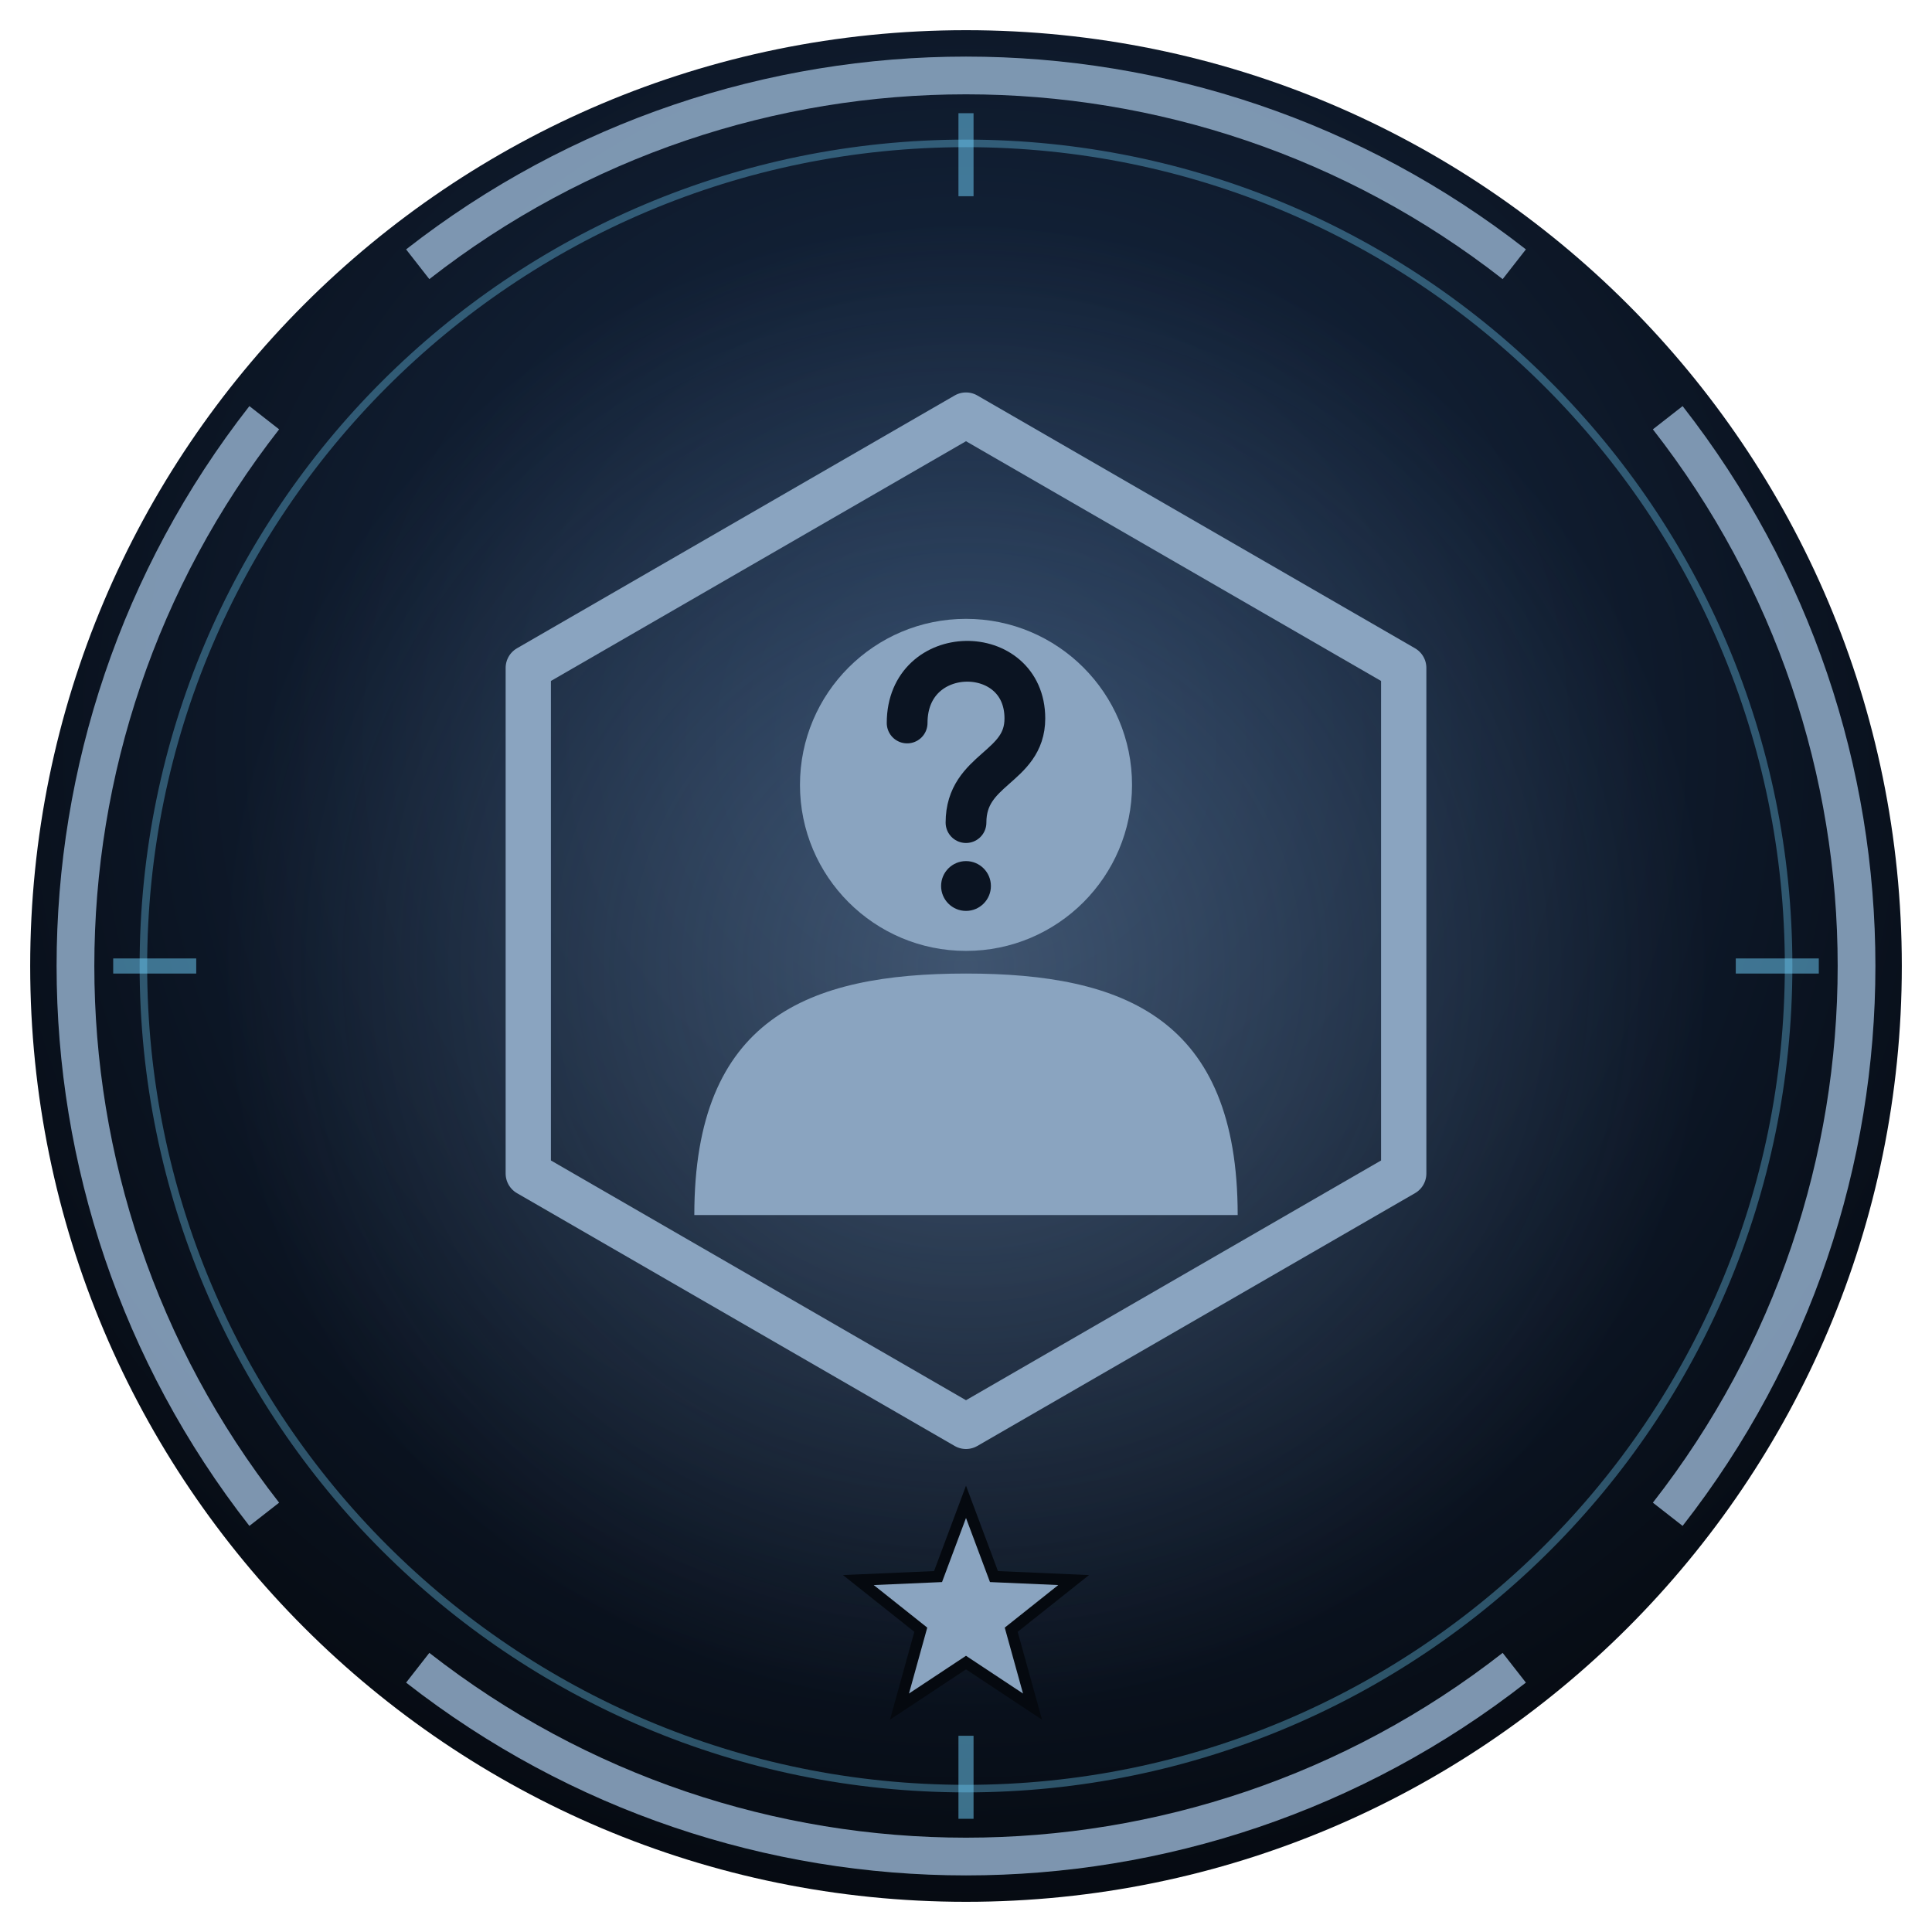
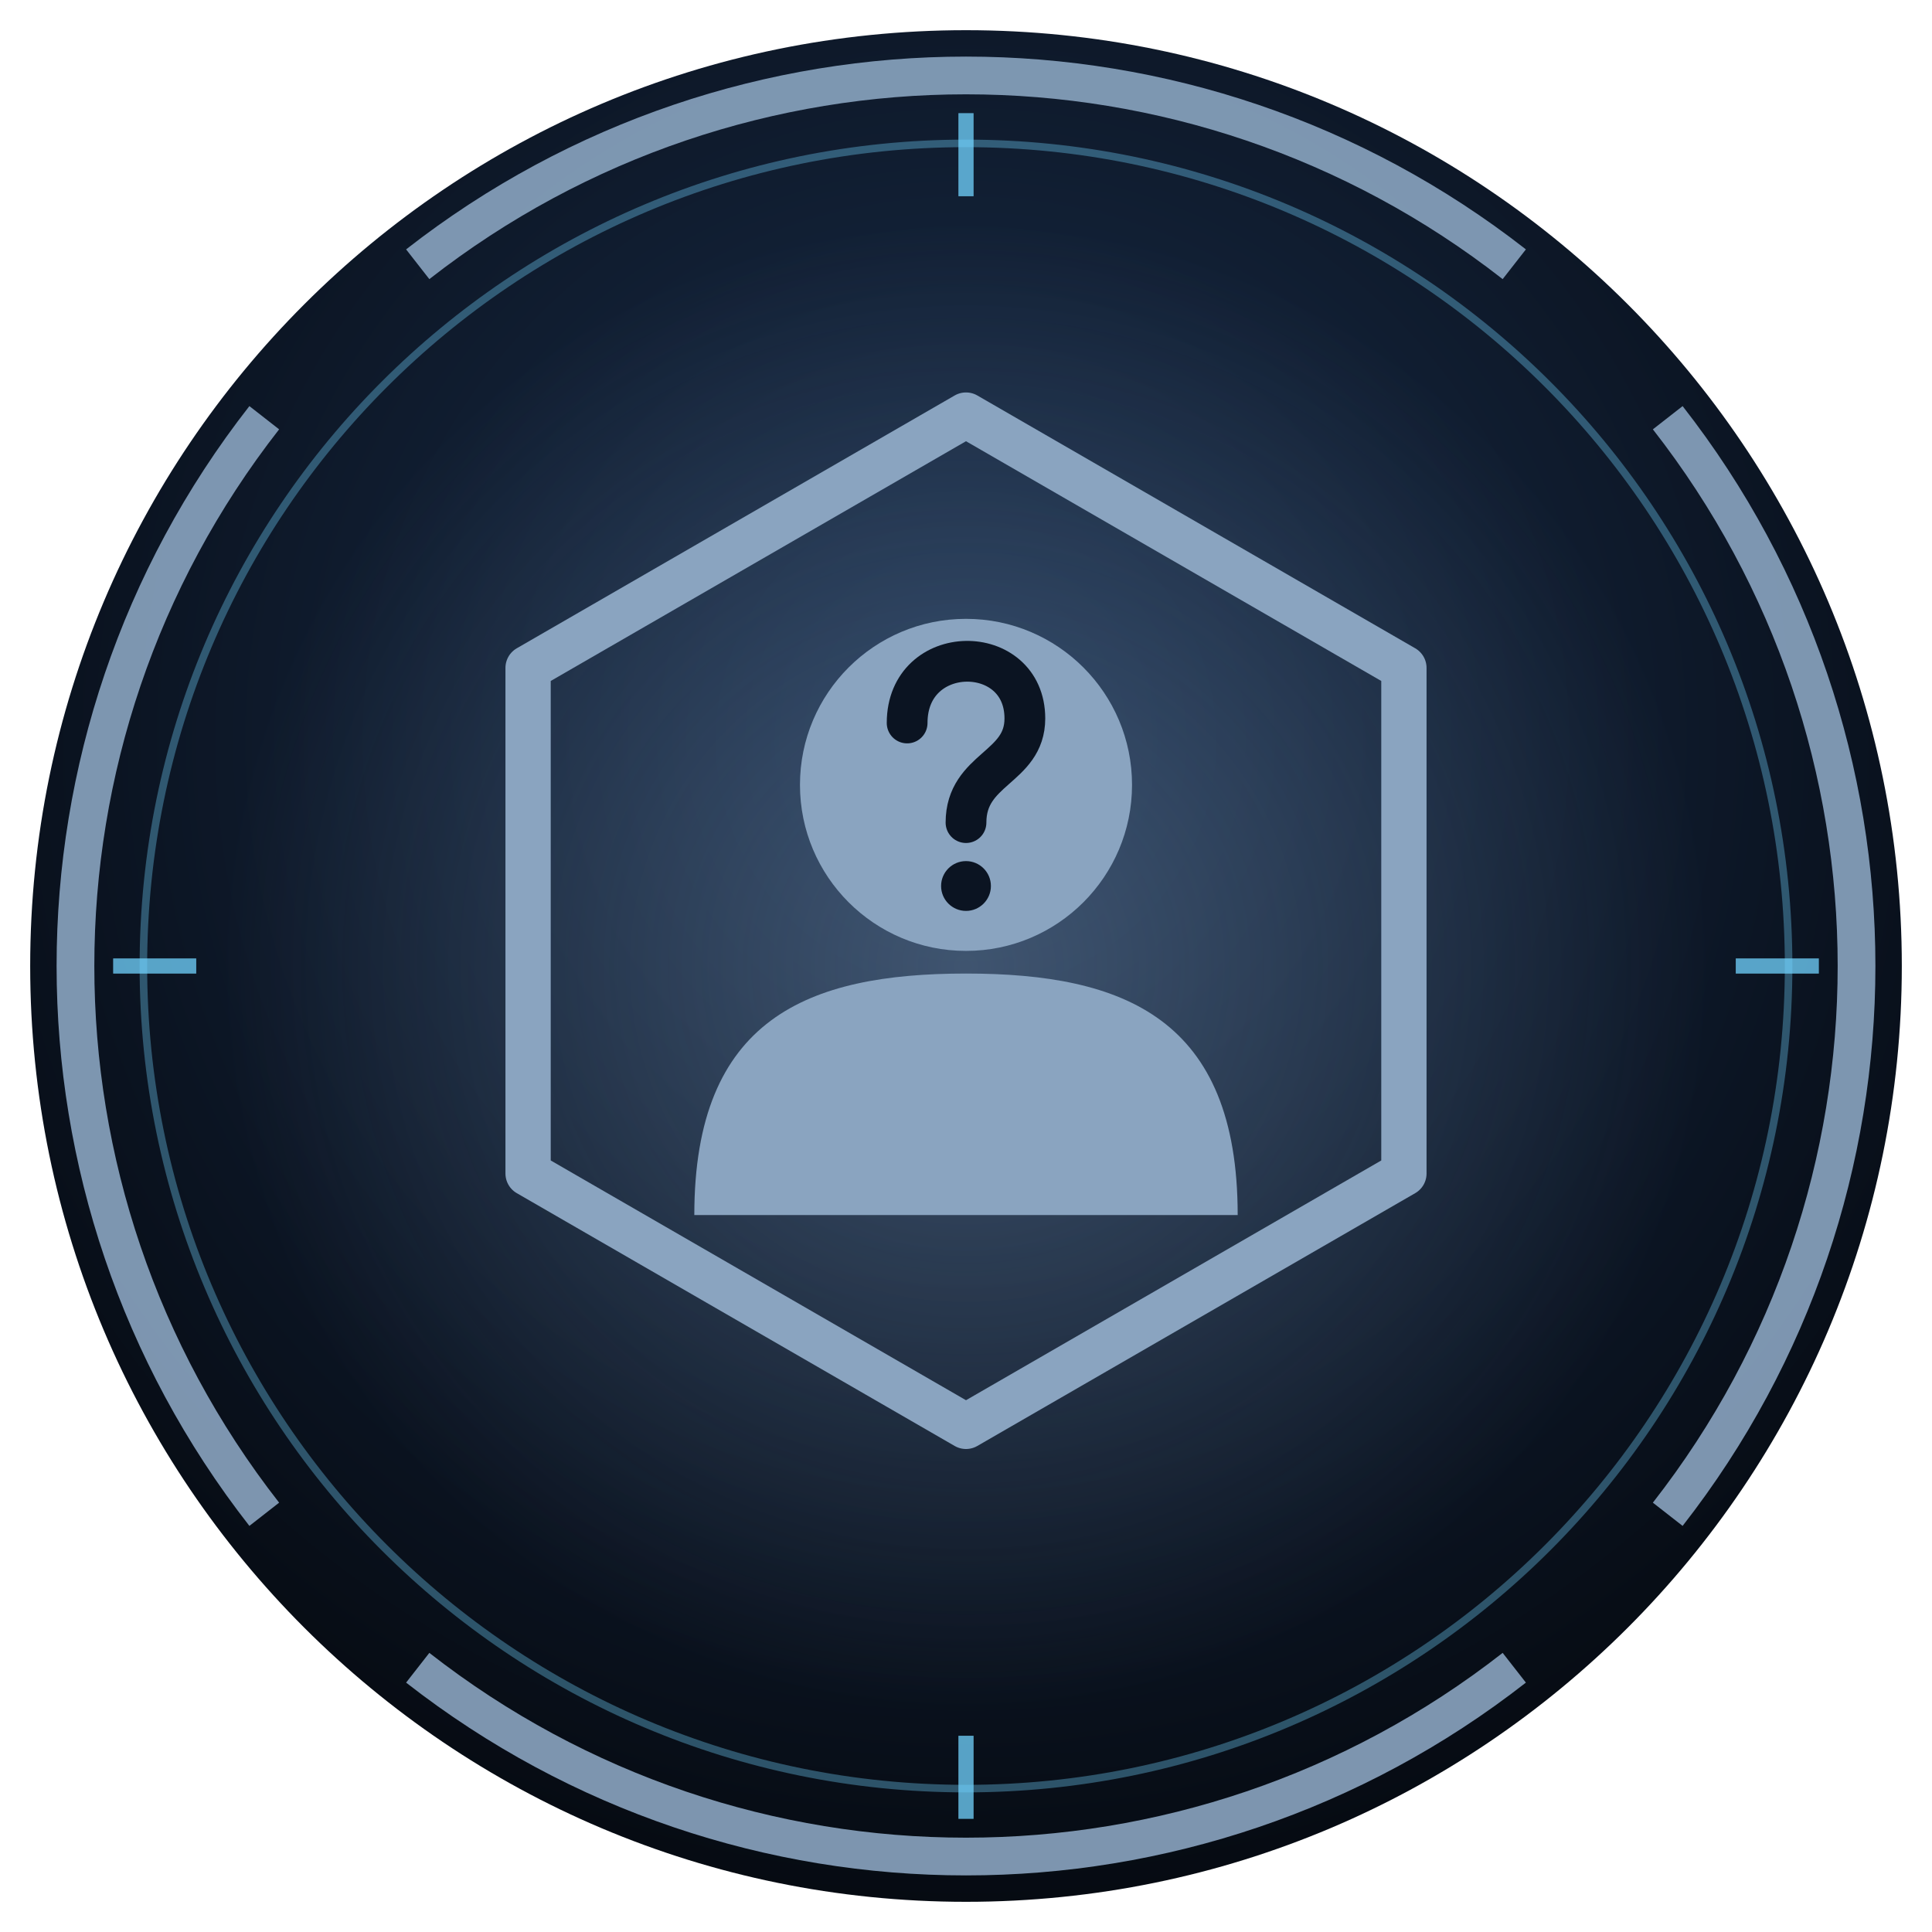
<svg xmlns="http://www.w3.org/2000/svg" width="512" height="512" viewBox="0 0 512 512">
  <defs>
    <radialGradient id="bg" cx="50%" cy="38%" r="65%">
      <stop offset="0" stop-color="#1b3150" />
      <stop offset="0.7" stop-color="#0b1422" />
      <stop offset="1" stop-color="#05090f" />
    </radialGradient>
    <radialGradient id="glow" cx="50%" cy="50%" r="50%">
      <stop offset="0" stop-color="#8aa4c0" stop-opacity="0.35" />
      <stop offset="1" stop-color="#8aa4c0" stop-opacity="0" />
    </radialGradient>
  </defs>
  <circle cx="256" cy="256" r="248" fill="url(#bg)" />
  <circle cx="256" cy="256" r="200" fill="url(#glow)" />
-   <g fill="none" stroke="#8aa4c0" stroke-width="10" stroke-linecap="butt" opacity="0.9">
+   <circle cx="256" cy="256" r="218" fill="none" stroke="#72d4ff" stroke-width="2" opacity="0.35" />
+   <g fill="none" stroke="#8aa4c0" stroke-width="10" opacity="0.9">
    <path d="M401.30 441.97 A236 236 0 0 1 110.70 441.97" />
    <path d="M70.03 401.30 A236 236 0 0 1 70.03 110.70" />
    <path d="M110.70 70.03 A236 236 0 0 1 401.30 70.03" />
    <path d="M441.97 110.70 A236 236 0 0 1 441.97 401.30" />
  </g>
-   <circle cx="256" cy="256" r="218" fill="none" stroke="#72d4ff" stroke-width="2" opacity="0.35" />
+   <g stroke="#72d4ff" stroke-width="4" opacity="0.5">
+     <line x1="460.00" y1="256.00" x2="482.00" y2="256.00" />
+     <line x1="256.00" y1="460.00" x2="256.00" y2="482.00" />
+     <line x1="52.00" y1="256.00" x2="30.00" y2="256.00" />
+     <line x1="256.00" y1="52.00" x2="256.00" y2="30.00" />
+   </g>
  <g stroke="#72d4ff" stroke-width="4" opacity="0.5">
    <line x1="256" y1="30" x2="256" y2="52" />
    <line x1="256" y1="460" x2="256" y2="482" />
    <line x1="30" y1="256" x2="52" y2="256" />
    <line x1="460" y1="256" x2="482" y2="256" />
  </g>
-   <path d="M256 110 L372 177 L372 311 L256 378 L140 311 L140 177 Z" fill="none" stroke="#8aa4c0" stroke-width="12" stroke-linejoin="round" />
+   <polygon points="256.00,110.00 372.05,177.00 372.05,311.00 256.00,378.00 139.95,311.00 139.95,177.00" fill="none" stroke="#8aa4c0" stroke-width="12" stroke-linejoin="round" />
  <circle cx="256" cy="208" r="44" fill="#8aa4c0" />
  <path d="M184 322 C184 270 214 258 256 258 C298 258 328 270 328 322 Z" fill="#8aa4c0" />
  <path d="M240.4 191.6 C240.4 170.0 271.6 170.0 271.6 190.4 C271.6 203.6 256 203.6 256 218.0" fill="none" stroke="#0b1422" stroke-width="10.8" stroke-linecap="round" stroke-linejoin="round" />
  <circle cx="256" cy="234.8" r="6.6" fill="#0b1422" />
-   <g fill="#8aa4c0" stroke="#05090f" stroke-width="3">
-     <polygon points="256.00,398.00 263.41,417.81 284.53,418.73 267.98,431.89 273.63,452.27 256.00,440.60 238.37,452.27 244.02,431.89 227.47,418.73 248.59,417.81" />
-   </g>
</svg>
